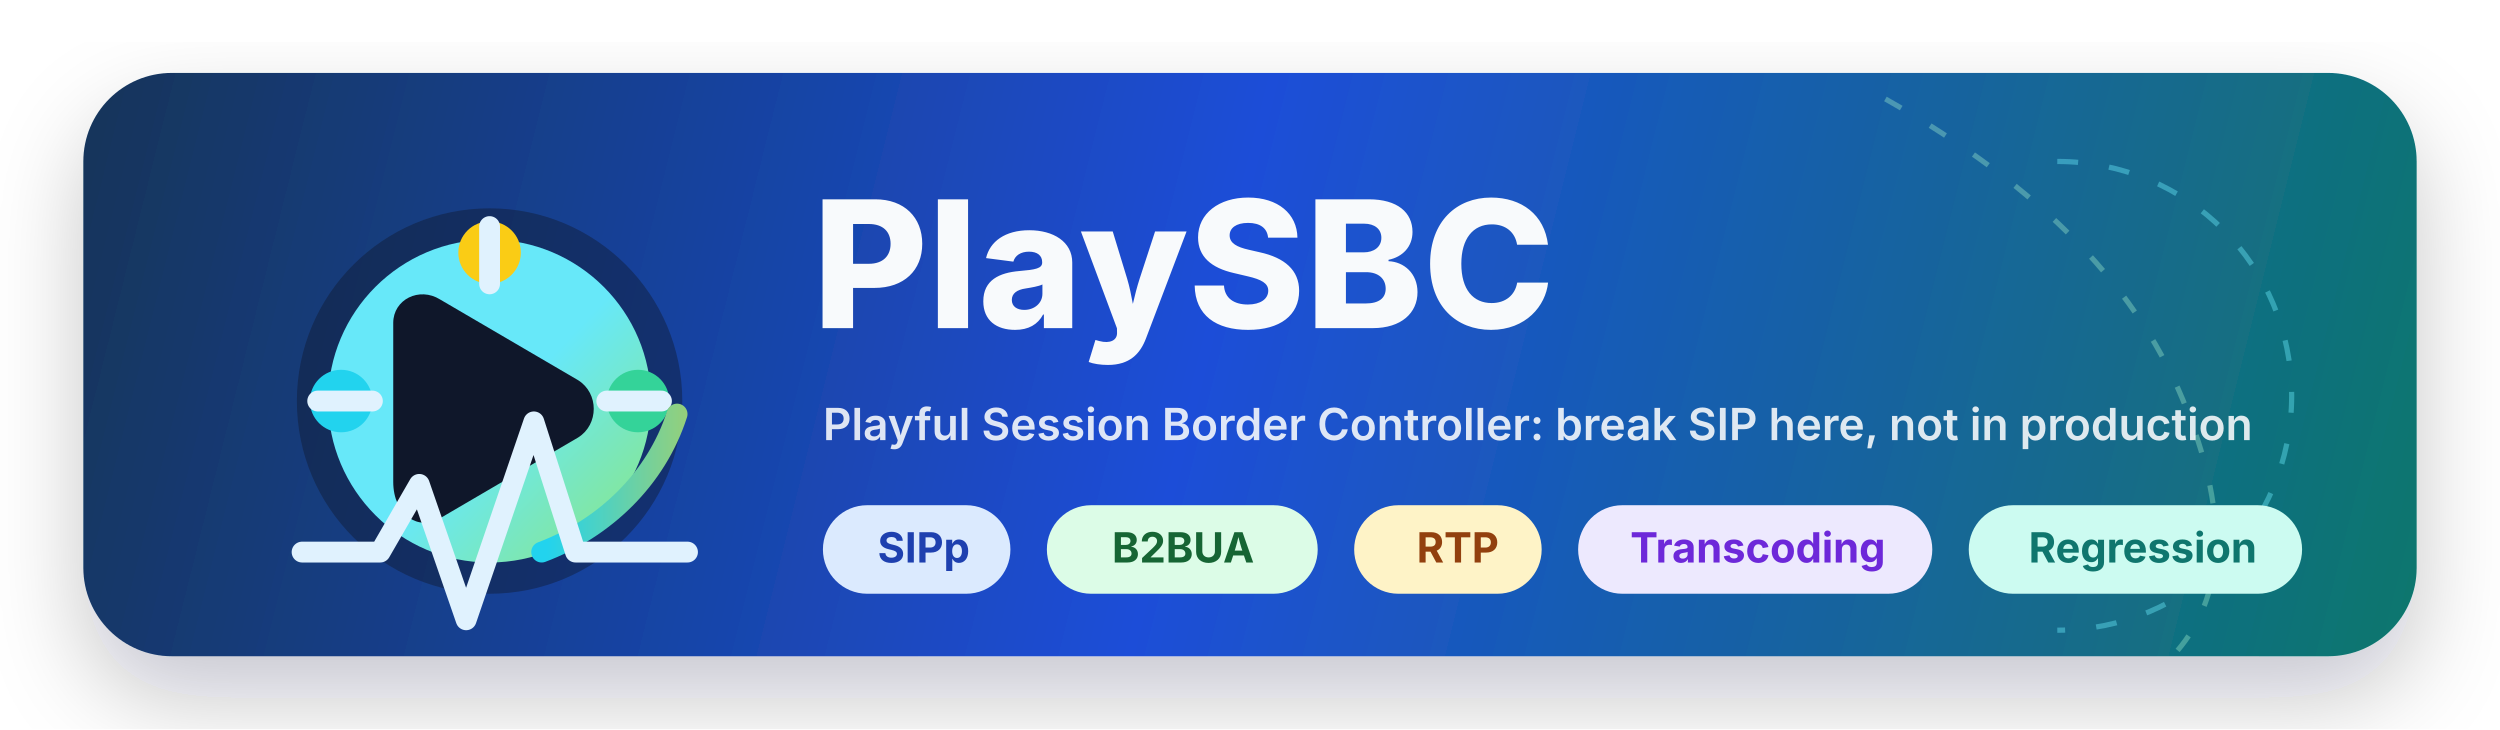
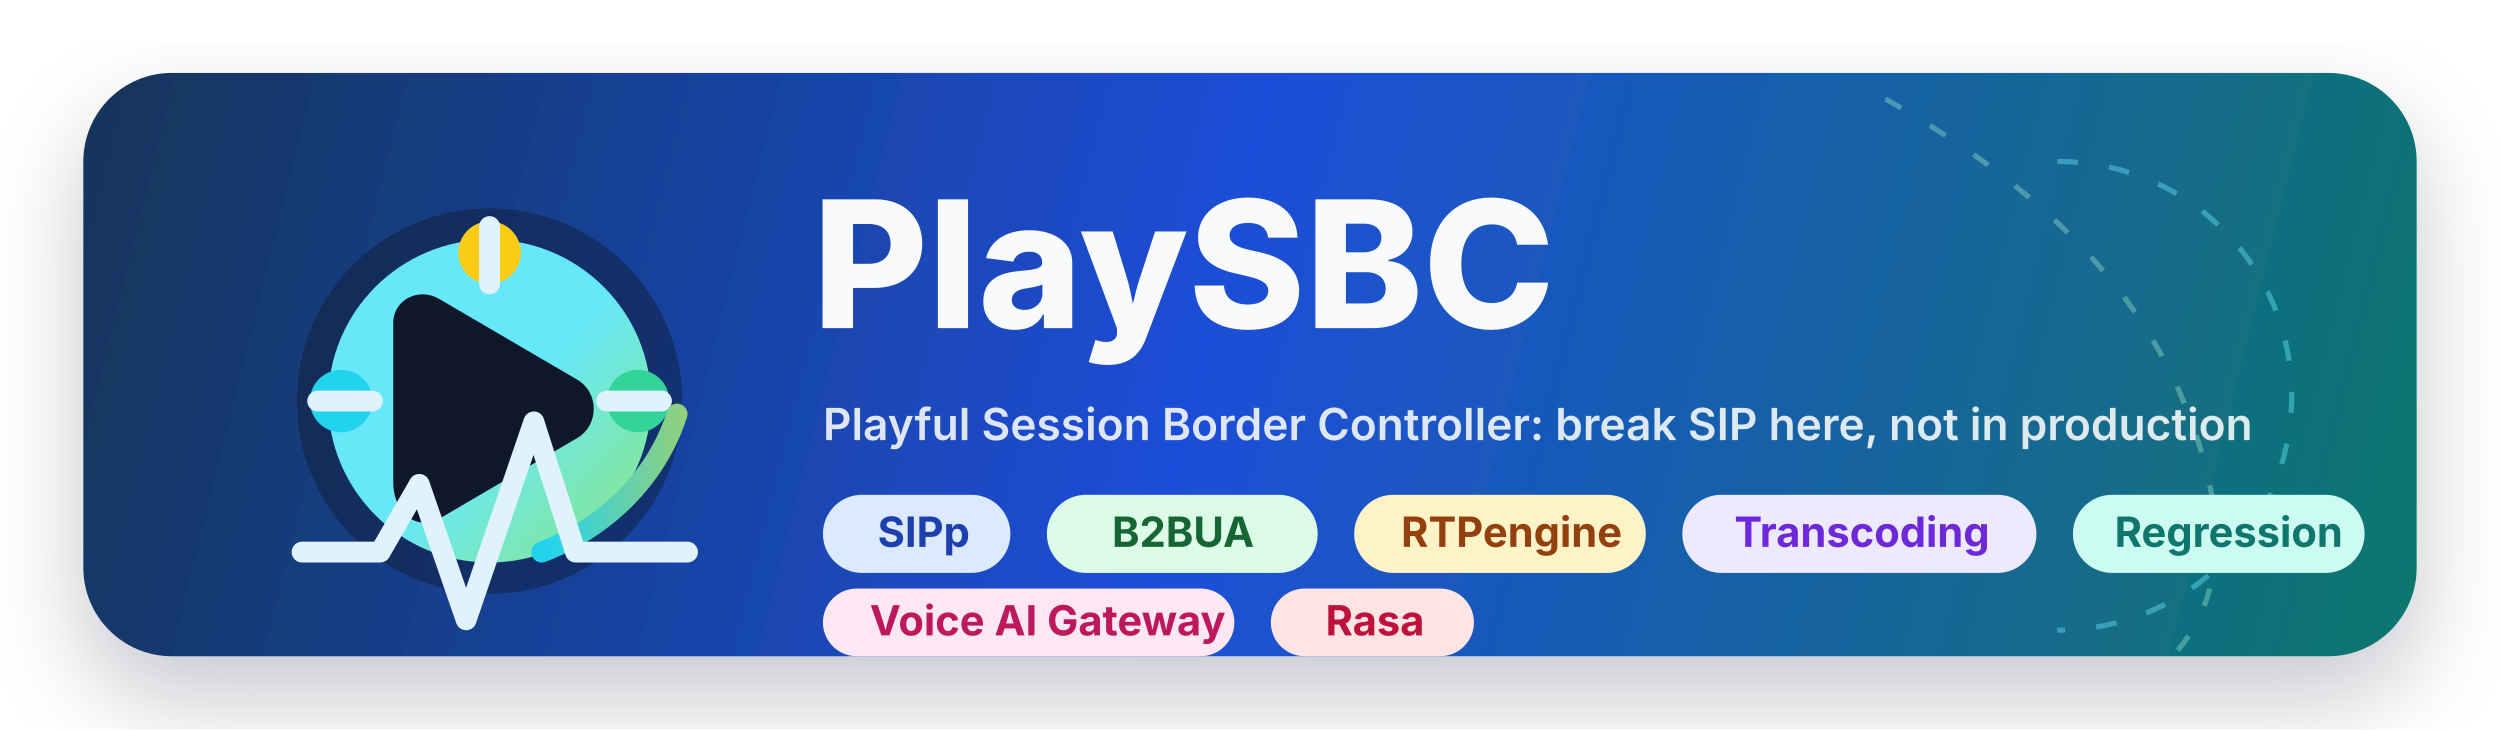
<svg xmlns="http://www.w3.org/2000/svg" width="960" height="280" viewBox="0 0 960 280" fill="none" role="img" aria-labelledby="title desc">
  <defs>
    <linearGradient id="bg" x1="40" y1="30" x2="920" y2="250" gradientUnits="userSpaceOnUse">
      <stop offset="0" stop-color="#12355B" />
      <stop offset="0.48" stop-color="#1D4ED8" />
      <stop offset="1" stop-color="#0F766E" />
    </linearGradient>
    <linearGradient id="accent" x1="128" y1="66" x2="298" y2="226" gradientUnits="userSpaceOnUse">
      <stop offset="0" stop-color="#67E8F9" />
      <stop offset="0.55" stop-color="#A3E635" />
      <stop offset="1" stop-color="#FACC15" />
    </linearGradient>
    <linearGradient id="pulse" x1="116" y1="153" x2="318" y2="153" gradientUnits="userSpaceOnUse">
      <stop offset="0" stop-color="#22D3EE" />
      <stop offset="0.5" stop-color="#FACC15" />
      <stop offset="1" stop-color="#34D399" />
    </linearGradient>
    <filter id="softShadow" x="0" y="0" width="960" height="280" filterUnits="userSpaceOnUse" color-interpolation-filters="sRGB">
      <feDropShadow dx="0" dy="16" stdDeviation="18" flood-color="#0F172A" flood-opacity="0.22" />
    </filter>
  </defs>
  <rect x="32" y="28" width="896" height="224" rx="34" fill="url(#bg)" filter="url(#softShadow)" />
  <path d="M790 62C840 62 880 102 880 152C880 202 840 242 790 242" stroke="#67E8F9" stroke-width="2" stroke-dasharray="8 12" opacity="0.42" />
  <path d="M724 38C784 72 822 111 840 158C856 199 854 229 836 250" stroke="#A7F3D0" stroke-width="2" stroke-dasharray="7 13" opacity="0.36" />
  <g transform="translate(94 60)">
    <circle cx="94" cy="94" r="74" fill="#0F172A" opacity="0.42" />
    <circle cx="94" cy="94" r="62" fill="url(#accent)" />
    <path d="M57 125V64C57 55 67 50 75 55L128 86C136 91 136 103 128 108L75 139C67 144 57 138 57 125Z" fill="#0F172A" />
    <circle cx="37" cy="94" r="12" fill="#22D3EE" />
    <circle cx="151" cy="94" r="12" fill="#34D399" />
    <circle cx="94" cy="37" r="12" fill="#FACC15" />
    <path d="M49 94H28M160 94H139M94 49V27" stroke="#E0F2FE" stroke-width="8" stroke-linecap="round" />
    <path d="M114 152C138 143 158 124 166 99" stroke="url(#pulse)" stroke-width="8" stroke-linecap="round" />
    <path d="M22 152H52L67 126L85 178L111 102L127 152H170" stroke="#E0F2FE" stroke-width="8" stroke-linecap="round" stroke-linejoin="round" />
  </g>
  <g fill="#F8FAFC">
    <text x="312" y="126" font-family="Inter, ui-sans-serif, system-ui, -apple-system, BlinkMacSystemFont, Segoe UI, sans-serif" font-size="68" font-weight="800" letter-spacing="0">PlaySBC</text>
    <text x="316" y="169" font-family="Inter, ui-sans-serif, system-ui, -apple-system, BlinkMacSystemFont, Segoe UI, sans-serif" font-size="17" font-weight="600" opacity="0.88">Playful Session Border Controller: break SIP here, not in production</text>
  </g>
  <g font-family="Inter, ui-sans-serif, system-ui, -apple-system, BlinkMacSystemFont, Segoe UI, sans-serif" font-size="16" font-weight="700">
-     <rect x="316" y="194" width="72" height="34" rx="17" fill="#DBEAFE" />
-     <text x="337" y="216" fill="#1E40AF">SIPp</text>
-     <rect x="402" y="194" width="104" height="34" rx="17" fill="#DCFCE7" />
-     <text x="427" y="216" fill="#166534">B2BUA</text>
-     <rect x="520" y="194" width="72" height="34" rx="17" fill="#FEF3C7" />
-     <text x="544" y="216" fill="#92400E">RTP</text>
-     <rect x="606" y="194" width="136" height="34" rx="17" fill="#EDE9FE" />
-     <text x="626" y="216" fill="#6D28D9">Transcoding</text>
-     <rect x="756" y="194" width="128" height="34" rx="17" fill="#CCFBF1" />
-     <text x="779" y="216" fill="#0F766E">Regression</text>
+     <rect x="316" y="190" width="72" height="30" rx="15" fill="#DBEAFE" />
+     <text x="337" y="210" fill="#1E40AF">SIPp</text>
+     <rect x="402" y="190" width="104" height="30" rx="15" fill="#DCFCE7" />
+     <text x="427" y="210" fill="#166534">B2BUA</text>
+     <rect x="520" y="190" width="112" height="30" rx="15" fill="#FEF3C7" />
+     <text x="538" y="210" fill="#92400E">RTPengine</text>
+     <rect x="646" y="190" width="136" height="30" rx="15" fill="#EDE9FE" />
+     <text x="666" y="210" fill="#6D28D9">Transcoding</text>
+     <rect x="796" y="190" width="112" height="30" rx="15" fill="#CCFBF1" />
+     <text x="812" y="210" fill="#0F766E">Regression</text>
+     <rect x="316" y="226" width="158" height="26" rx="13" fill="#FCE7F3" />
+     <text x="334" y="244" fill="#BE185D">Voice AI Gateway</text>
+     <rect x="488" y="226" width="78" height="26" rx="13" fill="#FFE4E6" />
+     <text x="509" y="244" fill="#BE123C">Rasa</text>
  </g>
</svg>
